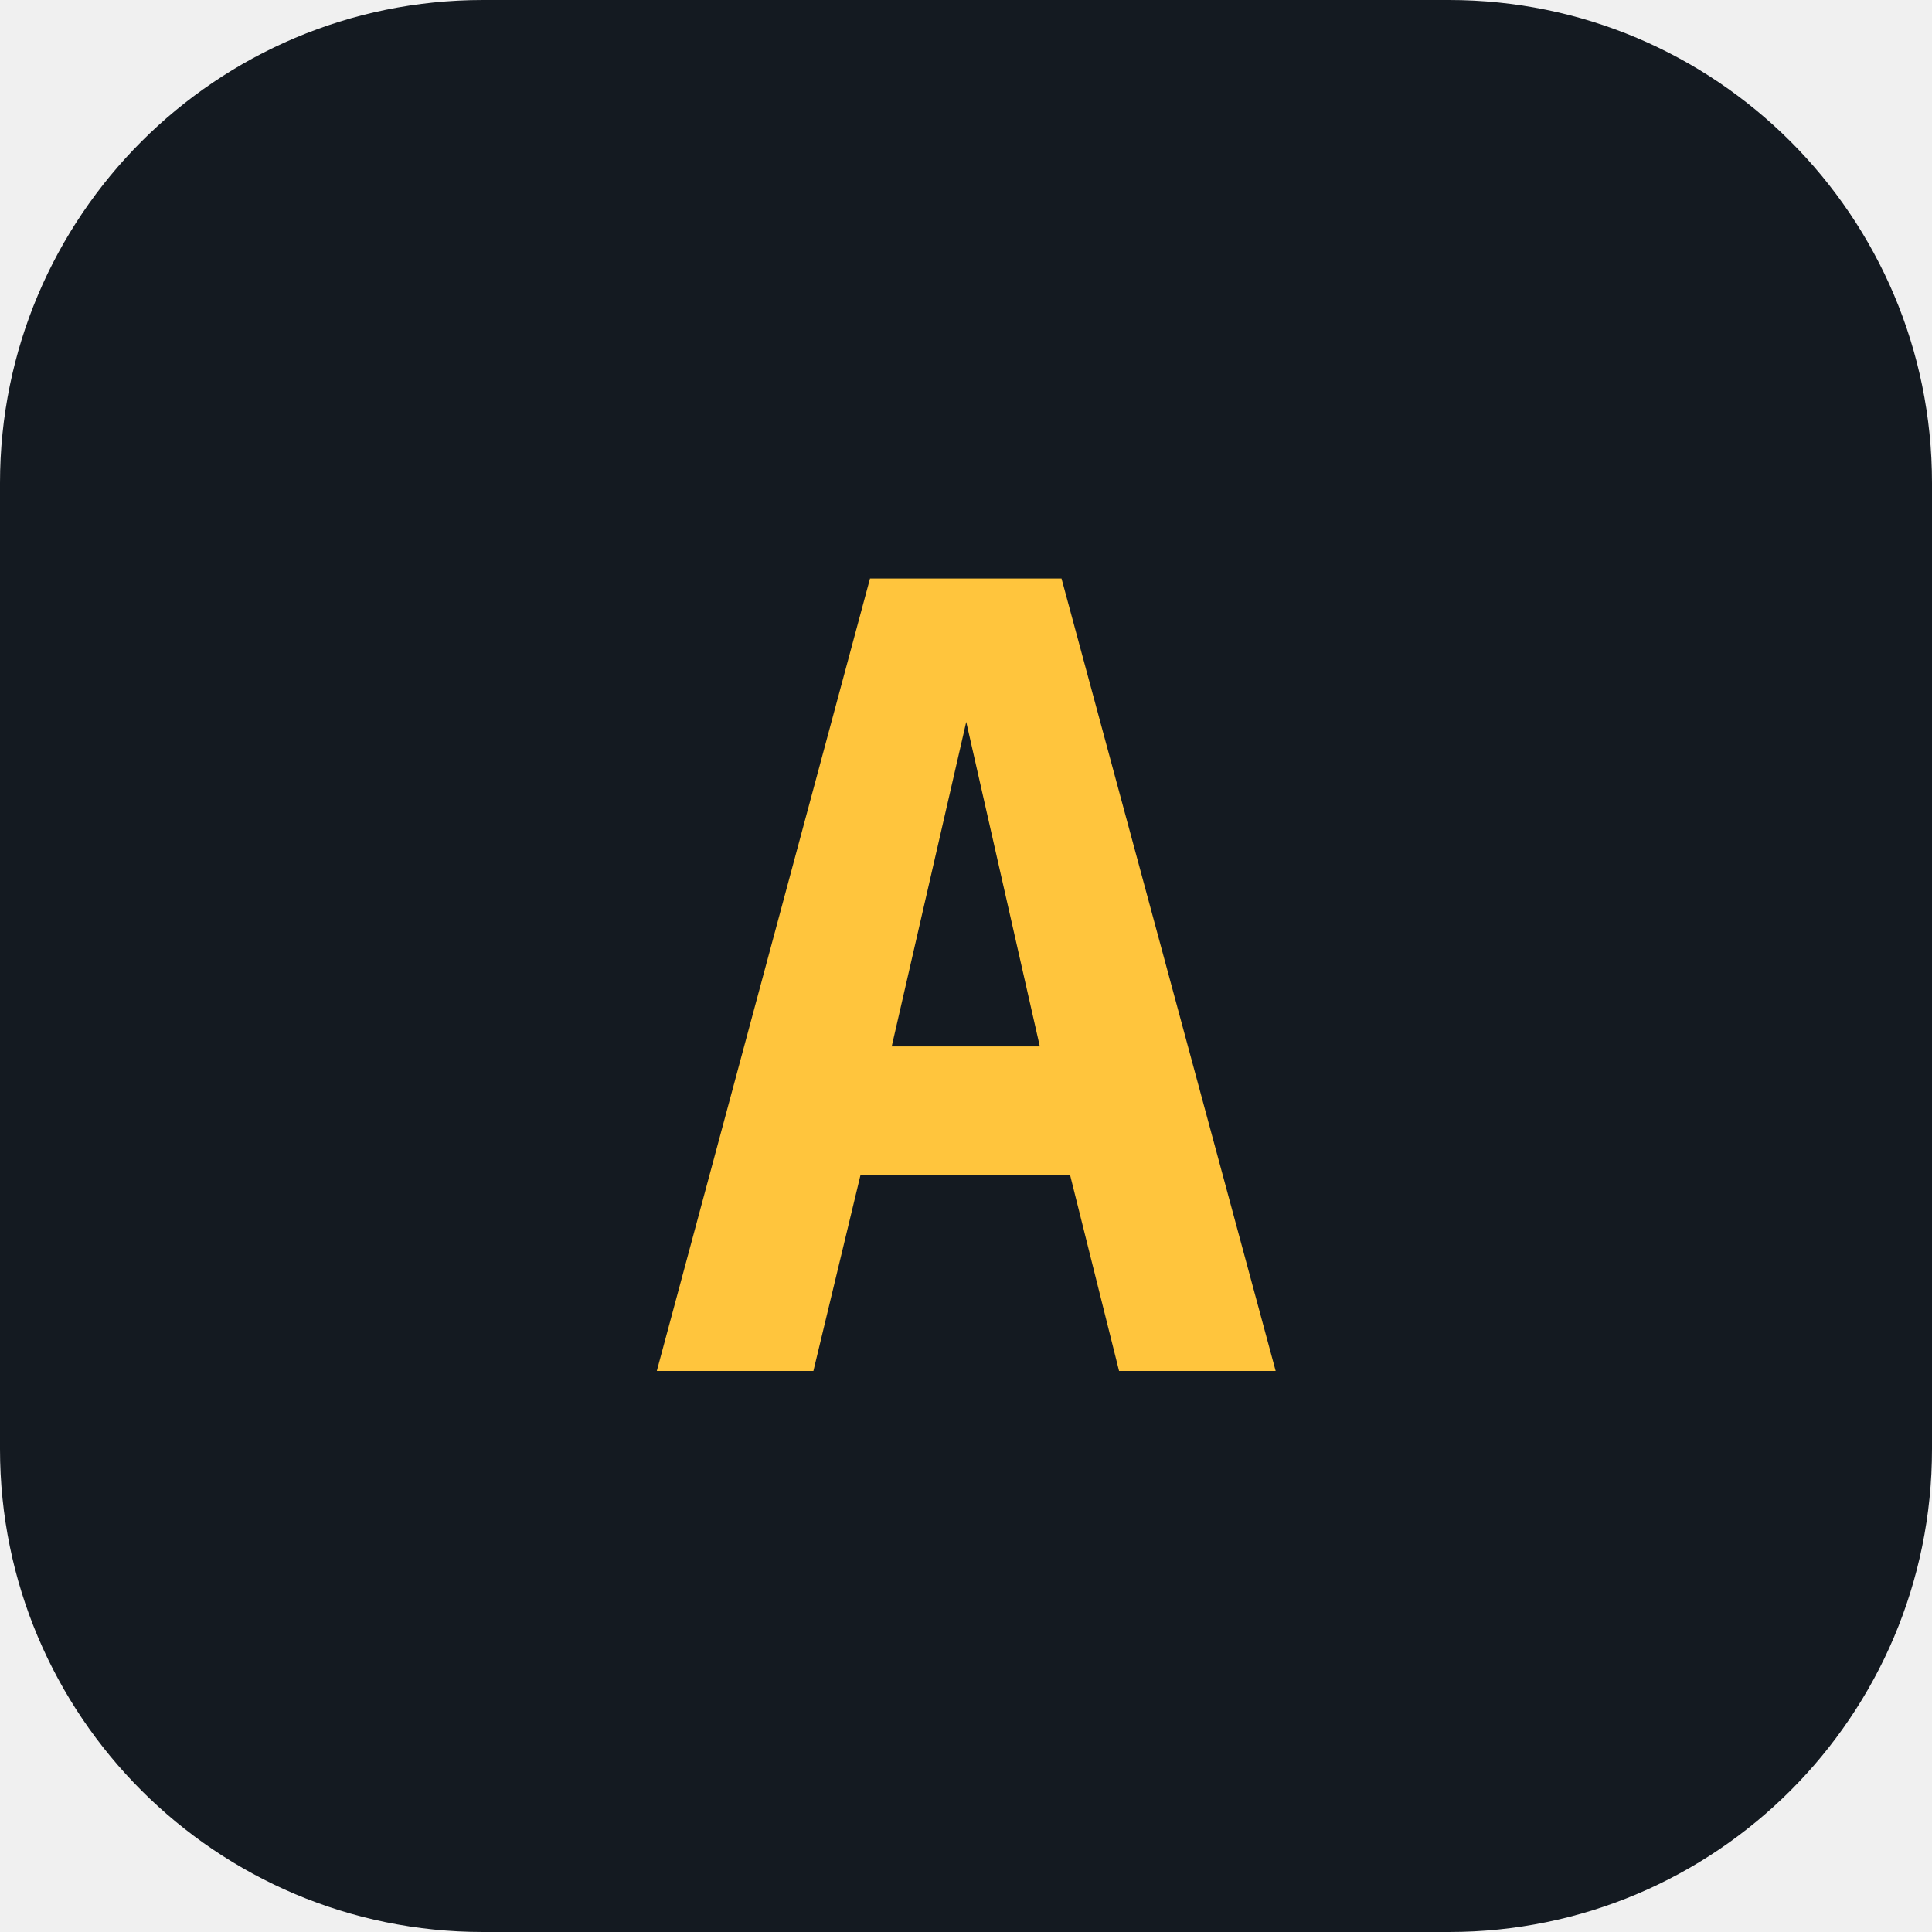
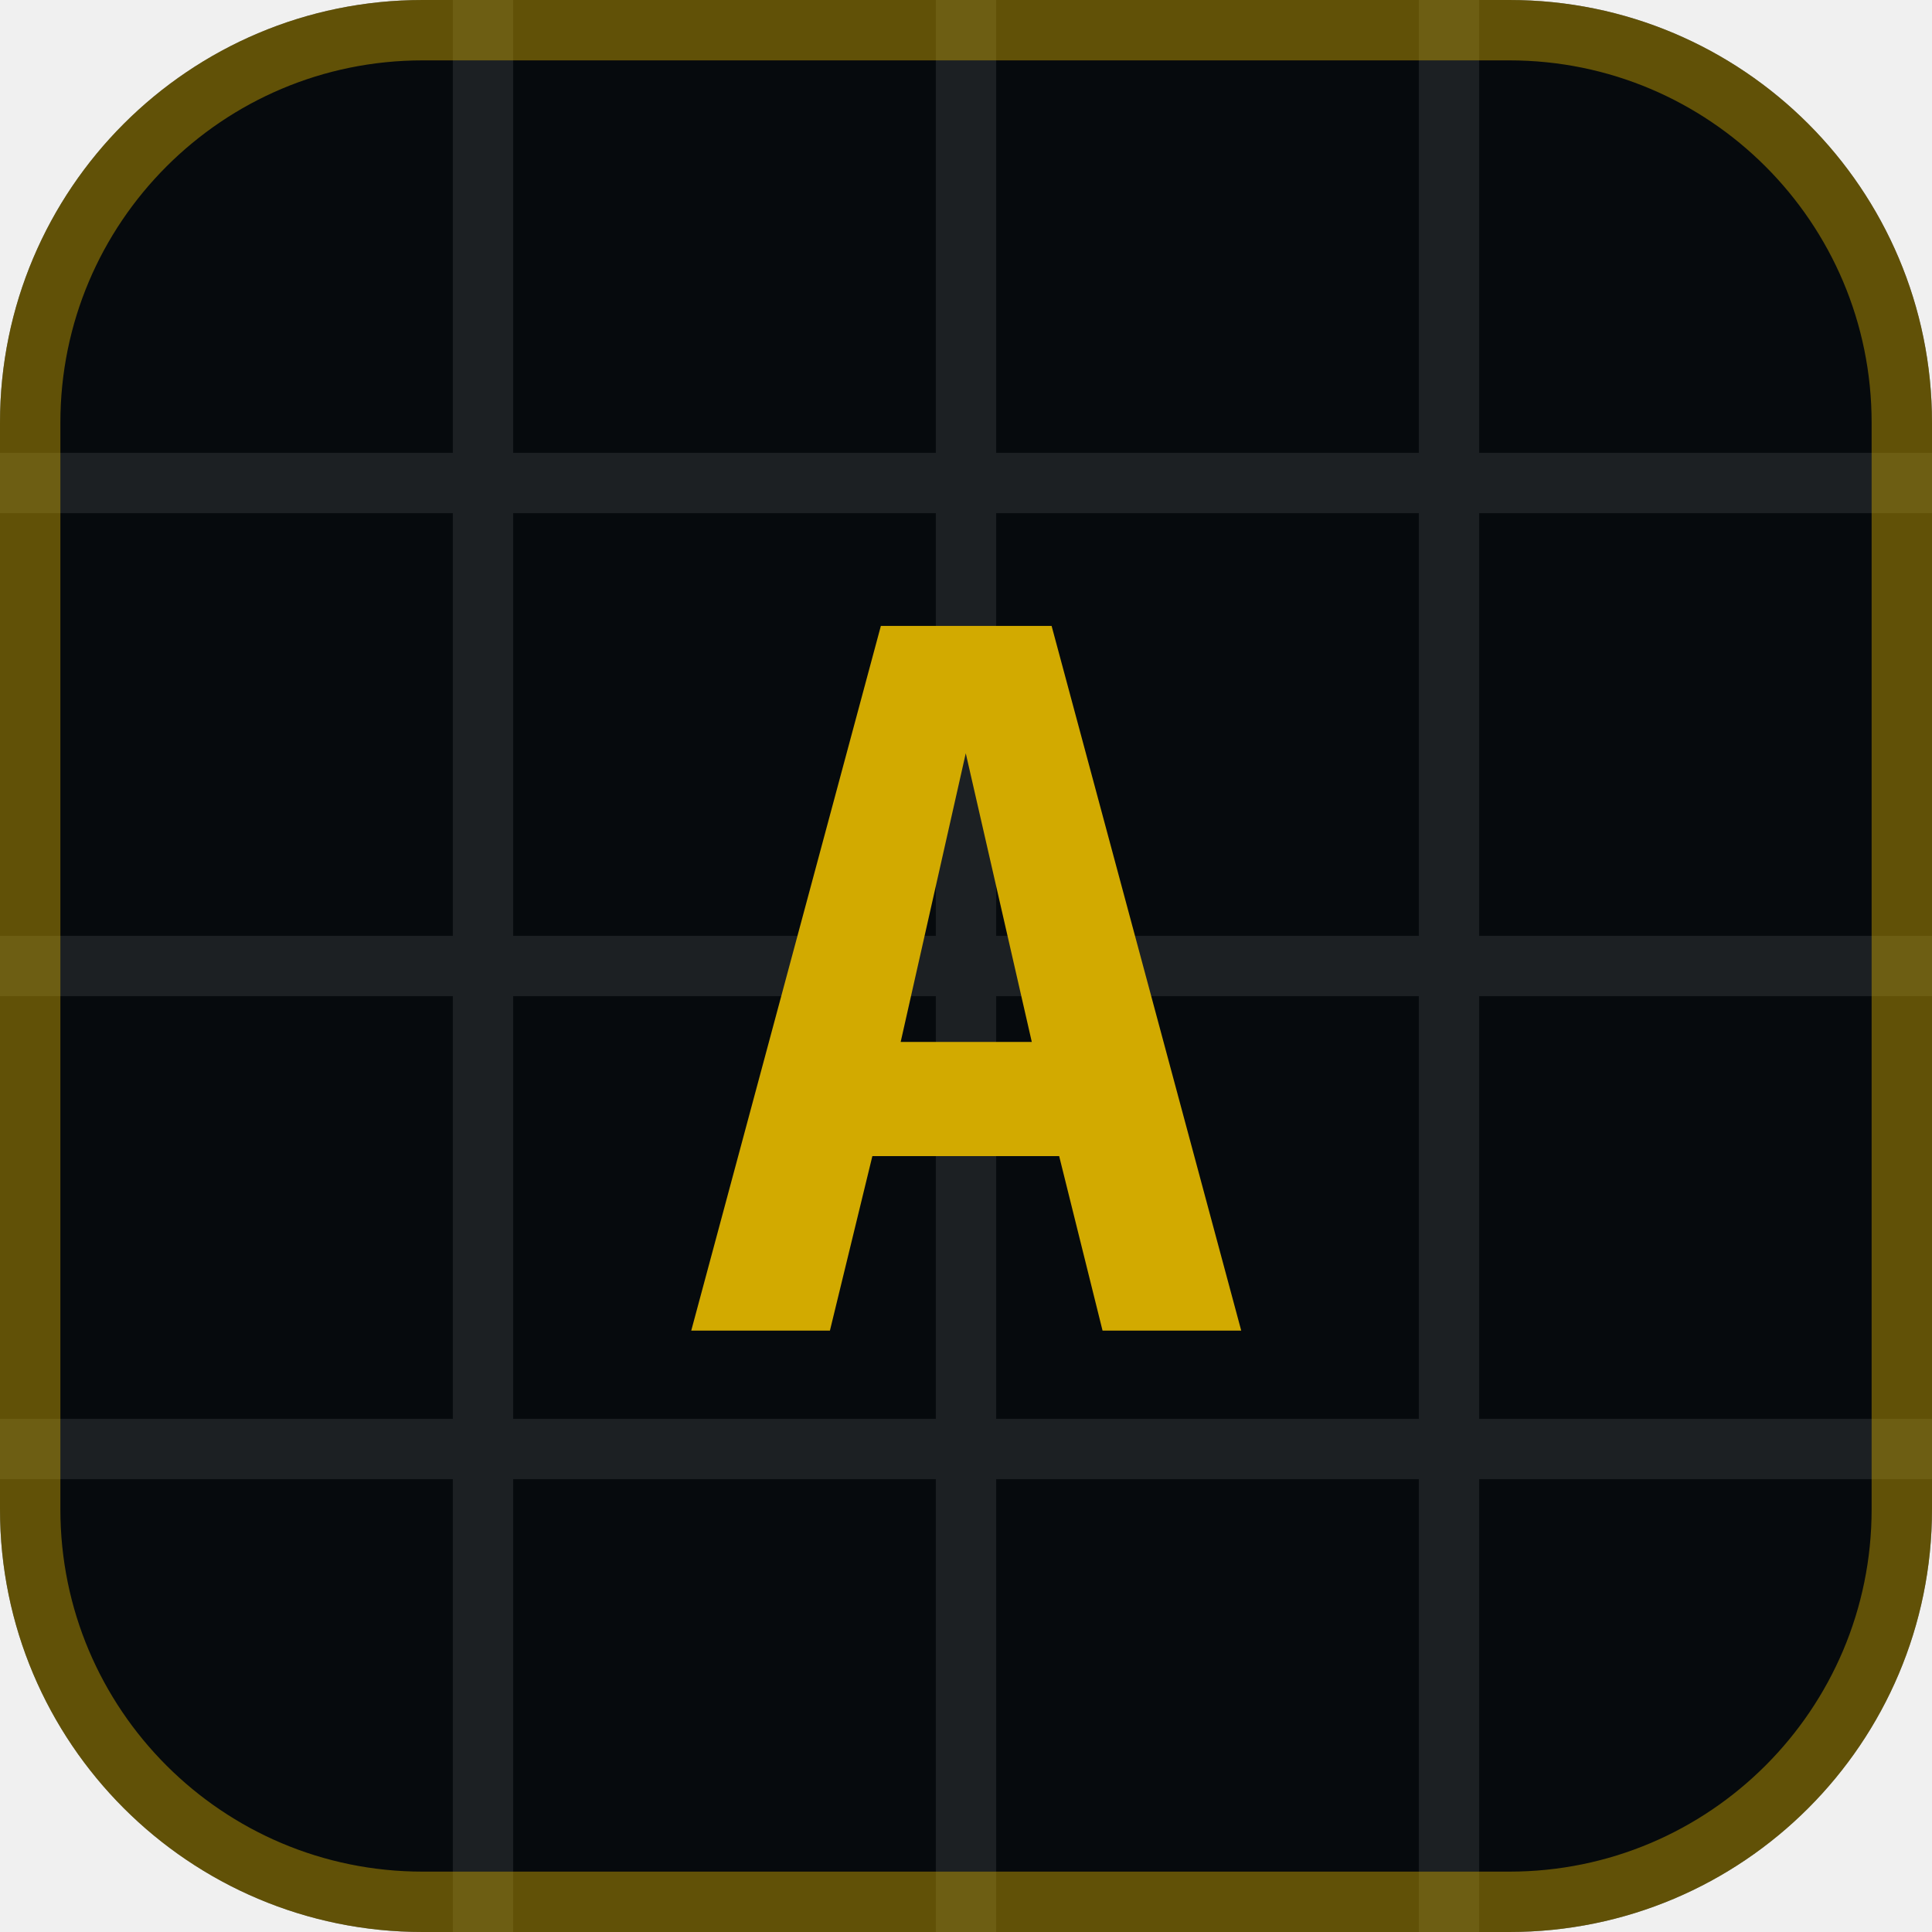
<svg xmlns="http://www.w3.org/2000/svg" width="32" height="32" viewBox="0 0 32 32">
-   <rect width="32" height="32" rx="8" fill="#141a21" />
-   <text x="50%" y="55%" dominant-baseline="middle" text-anchor="middle" font-family="JetBrains Mono, monospace" font-weight="800" font-size="18" fill="#FFC53D">A</text>
+   <rect width="32" height="32" rx="7" fill="#060a0d" />
+   <g stroke="#ffffff" stroke-opacity="0.09">
+     <path d="M8 0v32M16 0v32M24 0v32M0 8h32M0 16h32M0 24h32" />
+   </g>
+   <rect x="0.5" y="0.5" width="31" height="31" rx="6.5" fill="none" stroke="#d2aa00" stroke-opacity="0.45" />
+   <text x="16" y="17.5" dominant-baseline="middle" text-anchor="middle" font-family="'JetBrains Mono', monospace" font-weight="800" font-size="16" fill="#d2aa00">A</text>
</svg>
